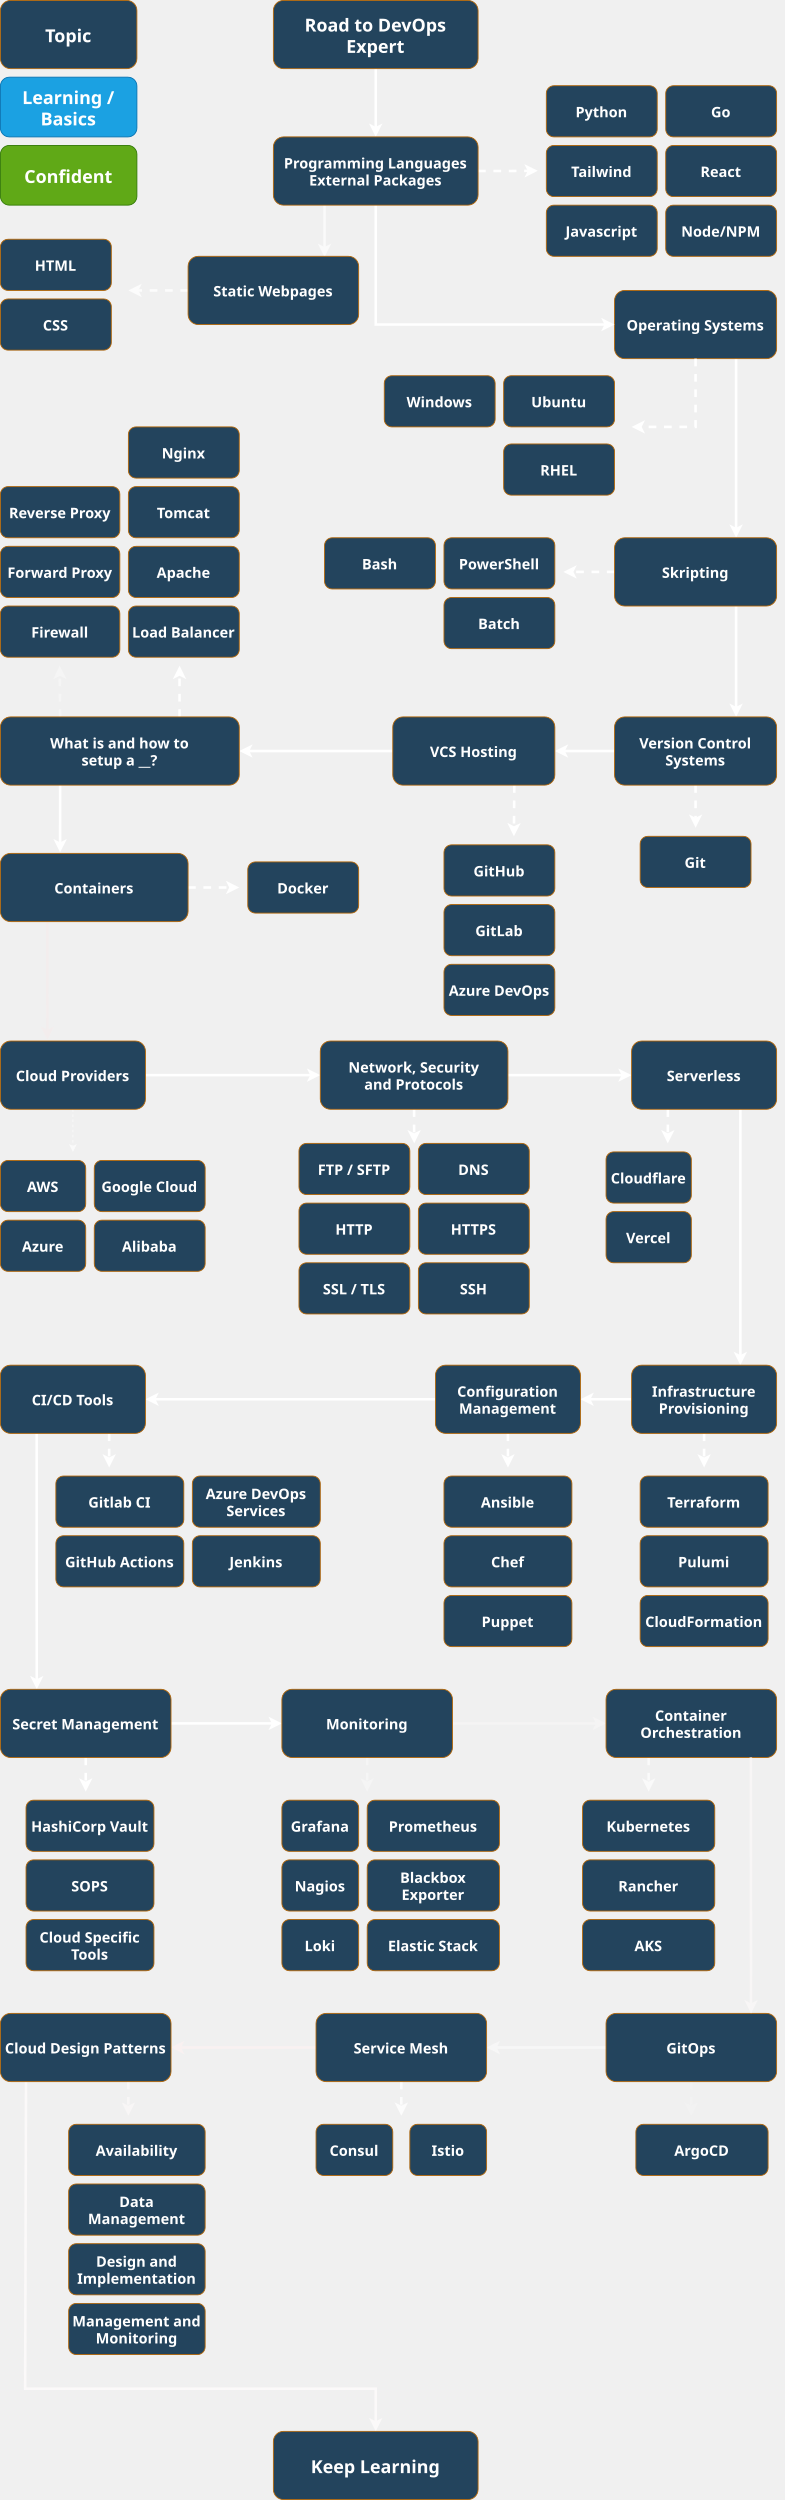
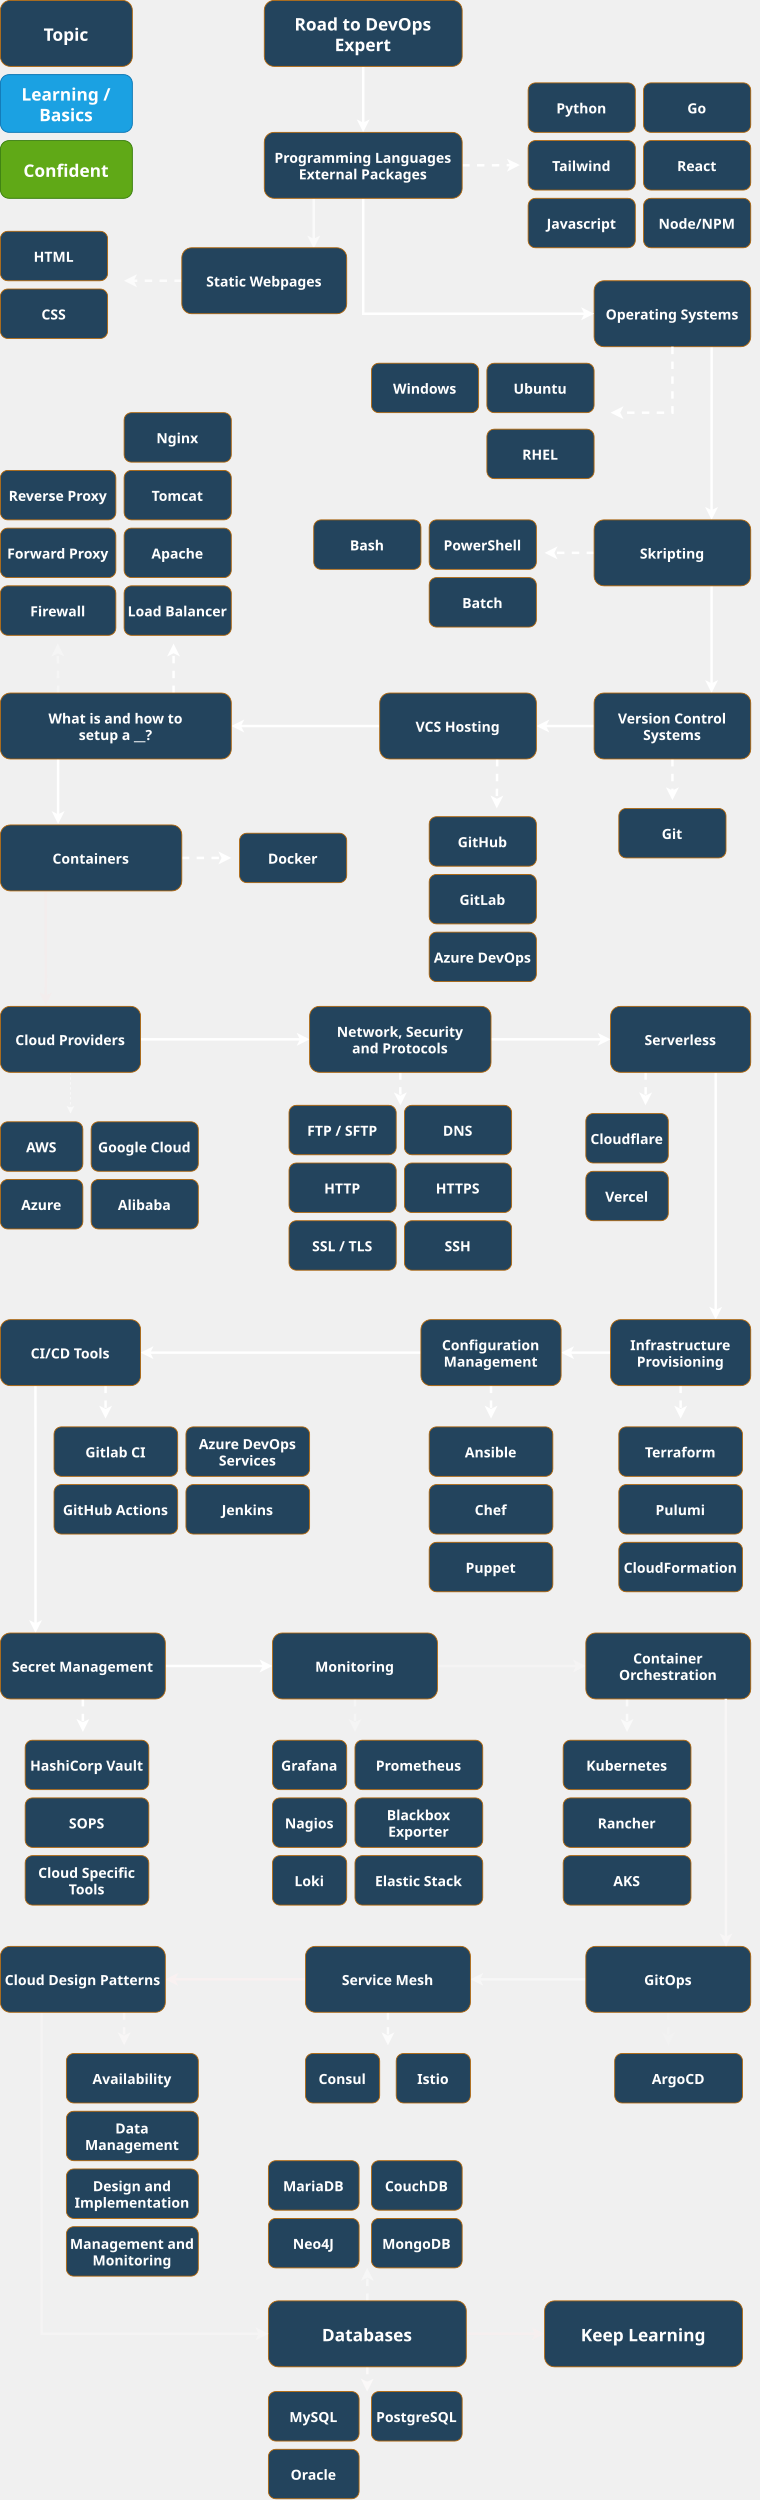
- <svg xmlns="http://www.w3.org/2000/svg" version="1.1" width="920px" height="2931px" viewBox="-0.5 -0.5 920 2931">
+ <svg xmlns="http://www.w3.org/2000/svg" version="1.1" width="921px" height="3032px" viewBox="-0.5 -0.5 921 3032">
  <defs />
  <g>
    <path d="M 440 80 L 440 149.9" fill="none" stroke="#ffffff" stroke-width="3" stroke-miterlimit="10" pointer-events="stroke" />
    <path d="M 440 156.65 L 435.5 147.65 L 440 149.9 L 444.5 147.65 Z" fill="#ffffff" stroke="#ffffff" stroke-width="3" stroke-miterlimit="10" pointer-events="all" />
    <rect x="320" y="0" width="240" height="80" rx="12" ry="12" fill="#23445d" stroke="#b46504" pointer-events="all" />
    <g fill="#FFFFFF" font-family="Tahoma" font-weight="bold" text-anchor="middle" font-size="21px">
      <text x="439.5" y="36.5"> Road to DevOps </text>
      <text x="439.5" y="61.5">Expert</text>
    </g>
-     <path d="M 910 380 L 862.5 380 L 862.5 619.9" fill="none" stroke="#ffffff" stroke-width="3" stroke-miterlimit="10" pointer-events="stroke" />
+     <path d="M 910 380 L 862.56 380 L 862.5 619.9" fill="none" stroke="#ffffff" stroke-width="3" stroke-miterlimit="10" pointer-events="stroke" />
    <path d="M 862.5 626.65 L 858 617.65 L 862.5 619.9 L 867 617.65 Z" fill="#ffffff" stroke="#ffffff" stroke-width="3" stroke-miterlimit="10" pointer-events="all" />
    <rect x="720" y="340" width="190" height="80" rx="12" ry="12" fill="#23445d" stroke="#b46504" pointer-events="all" />
    <g fill="#FFFFFF" font-family="Tahoma" font-weight="bold" text-anchor="middle" font-size="17px">
      <text x="814.5" y="387">Operating Systems</text>
    </g>
    <path d="M 560 200 L 595 200 L 619.9 199.78" fill="none" stroke="#ffffff" stroke-width="3" stroke-miterlimit="10" stroke-dasharray="9 9" pointer-events="stroke" />
    <path d="M 626.65 199.71 L 617.69 204.3 L 619.9 199.78 L 617.61 195.3 Z" fill="#ffffff" stroke="#ffffff" stroke-width="3" stroke-miterlimit="10" pointer-events="all" />
    <path d="M 440 240 L 440 380 L 709.9 380" fill="none" stroke="#ffffff" stroke-width="3" stroke-miterlimit="10" pointer-events="stroke" />
    <path d="M 716.65 380 L 707.65 384.5 L 709.9 380 L 707.65 375.5 Z" fill="#ffffff" stroke="#ffffff" stroke-width="3" stroke-miterlimit="10" pointer-events="all" />
    <path d="M 380 240 L 380 290.78" fill="none" stroke="#fafafa" stroke-width="3" stroke-miterlimit="10" pointer-events="stroke" />
    <path d="M 380 297.53 L 375.5 288.53 L 380 290.78 L 384.5 288.53 Z" fill="#fafafa" stroke="#fafafa" stroke-width="3" stroke-miterlimit="10" pointer-events="all" />
    <rect x="320" y="160" width="240" height="80" rx="12" ry="12" fill="#23445d" stroke="#b46504" pointer-events="all" />
    <g fill="#FFFFFF" font-family="Tahoma" font-weight="bold" text-anchor="middle" font-size="17px">
      <text x="439.5" y="197">Programming Languages </text>
      <text x="439.5" y="217"> External Packages</text>
    </g>
    <rect x="640" y="100" width="130" height="60" rx="9" ry="9" fill="#23445d" stroke="#b46504" pointer-events="all" />
    <g fill="#ffffff" font-family="Tahoma" font-weight="bold" text-anchor="middle" font-size="17px">
      <text x="704.5" y="137">Python</text>
    </g>
    <rect x="780" y="100" width="130" height="60" rx="9" ry="9" fill="#23445d" stroke="#b46504" pointer-events="all" />
    <g fill="#ffffff" font-family="Tahoma" font-weight="bold" text-anchor="middle" font-size="17px">
      <text x="844.5" y="137">Go</text>
    </g>
    <rect x="640" y="170" width="130" height="60" rx="9" ry="9" fill="#23445d" stroke="#b46504" pointer-events="all" />
    <g fill="#ffffff" font-family="Tahoma" font-weight="bold" text-anchor="middle" font-size="17px">
      <text x="704.5" y="207">Tailwind</text>
    </g>
    <rect x="780" y="170" width="130" height="60" rx="9" ry="9" fill="#23445d" stroke="#b46504" pointer-events="all" />
    <g fill="#ffffff" font-family="Tahoma" font-weight="bold" text-anchor="middle" font-size="17px">
      <text x="844.5" y="207">React</text>
    </g>
    <rect x="640" y="240" width="130" height="60" rx="9" ry="9" fill="#23445d" stroke="#b46504" pointer-events="all" />
    <g fill="#ffffff" font-family="Tahoma" font-weight="bold" text-anchor="middle" font-size="17px">
      <text x="704.5" y="277">Javascript</text>
    </g>
    <rect x="780" y="240" width="130" height="60" rx="9" ry="9" fill="#23445d" stroke="#b46504" pointer-events="all" />
    <g fill="#ffffff" font-family="Tahoma" font-weight="bold" text-anchor="middle" font-size="17px">
      <text x="844.5" y="277">Node/NPM</text>
    </g>
    <rect x="450" y="440" width="130" height="60" rx="9" ry="9" fill="#23445d" stroke="#b46504" pointer-events="all" />
    <g fill="#FFFFFF" font-family="Tahoma" font-weight="bold" text-anchor="middle" font-size="17px">
      <text x="514.5" y="477">Windows</text>
    </g>
    <rect x="590" y="440" width="130" height="60" rx="9" ry="9" fill="#23445d" stroke="#b46504" pointer-events="all" />
    <g fill="#FFFFFF" font-family="Tahoma" font-weight="bold" text-anchor="middle" font-size="17px">
      <text x="654.5" y="477">Ubuntu</text>
    </g>
    <rect x="590" y="520" width="130" height="60" rx="9" ry="9" fill="#23445d" stroke="#b46504" pointer-events="all" />
    <g fill="#FFFFFF" font-family="Tahoma" font-weight="bold" text-anchor="middle" font-size="17px">
      <text x="654.5" y="557">RHEL</text>
    </g>
-     <path d="M 720 670 L 690.5 670 L 670.1 670" fill="none" stroke="#ffffff" stroke-width="3" stroke-miterlimit="10" stroke-dasharray="9 9" pointer-events="stroke" />
+     <path d="M 720 670 L 690.56 670 L 670.1 670" fill="none" stroke="#ffffff" stroke-width="3" stroke-miterlimit="10" stroke-dasharray="9 9" pointer-events="stroke" />
    <path d="M 663.35 670 L 672.35 665.5 L 670.1 670 L 672.35 674.5 Z" fill="#ffffff" stroke="#ffffff" stroke-width="3" stroke-miterlimit="10" pointer-events="all" />
    <path d="M 862.5 710 L 862.5 829.9" fill="none" stroke="#ffffff" stroke-width="3" stroke-miterlimit="10" pointer-events="stroke" />
    <path d="M 862.5 836.65 L 858 827.65 L 862.5 829.9 L 867 827.65 Z" fill="#ffffff" stroke="#ffffff" stroke-width="3" stroke-miterlimit="10" pointer-events="all" />
    <rect x="720" y="630" width="190" height="80" rx="12" ry="12" fill="#23445d" stroke="#b46504" pointer-events="all" />
    <g fill="#FFFFFF" font-family="Tahoma" font-weight="bold" text-anchor="middle" font-size="17px">
      <text x="814.5" y="677">Skripting</text>
    </g>
    <rect x="380" y="630" width="130" height="60" rx="9" ry="9" fill="#23445d" stroke="#b46504" pointer-events="all" />
    <g fill="#FFFFFF" font-family="Tahoma" font-weight="bold" text-anchor="middle" font-size="17px">
      <text x="444.5" y="667">Bash</text>
    </g>
    <rect x="520" y="630" width="130" height="60" rx="9" ry="9" fill="#23445d" stroke="#b46504" pointer-events="all" />
    <g fill="#FFFFFF" font-family="Tahoma" font-weight="bold" text-anchor="middle" font-size="17px">
      <text x="584.5" y="667">PowerShell</text>
    </g>
    <rect x="520" y="700" width="130" height="60" rx="9" ry="9" fill="#23445d" stroke="#b46504" pointer-events="all" />
    <g fill="#FFFFFF" font-family="Tahoma" font-weight="bold" text-anchor="middle" font-size="17px">
      <text x="584.5" y="737">Batch</text>
    </g>
    <path d="M 815 420 L 815 500 L 750.1 500" fill="none" stroke="#ffffff" stroke-width="3" stroke-miterlimit="10" stroke-dasharray="9 9" pointer-events="stroke" />
    <path d="M 743.35 500 L 752.35 495.5 L 750.1 500 L 752.35 504.5 Z" fill="#ffffff" stroke="#ffffff" stroke-width="3" stroke-miterlimit="10" pointer-events="all" />
    <path d="M 815 920 L 815 945 L 815 959.9" fill="none" stroke="#ffffff" stroke-width="3" stroke-miterlimit="10" stroke-dasharray="9 9" pointer-events="stroke" />
    <path d="M 815 966.65 L 810.5 957.65 L 815 959.9 L 819.5 957.65 Z" fill="#ffffff" stroke="#ffffff" stroke-width="3" stroke-miterlimit="10" pointer-events="all" />
    <path d="M 720 880 L 660.1 880" fill="none" stroke="#ffffff" stroke-width="3" stroke-miterlimit="10" pointer-events="stroke" />
    <path d="M 653.35 880 L 662.35 875.5 L 660.1 880 L 662.35 884.5 Z" fill="#ffffff" stroke="#ffffff" stroke-width="3" stroke-miterlimit="10" pointer-events="all" />
    <rect x="720" y="840" width="190" height="80" rx="12" ry="12" fill="#23445d" stroke="#b46504" pointer-events="all" />
    <g fill="#FFFFFF" font-family="Tahoma" font-weight="bold" text-anchor="middle" font-size="17px">
      <text x="814.5" y="877">Version Control </text>
      <text x="814.5" y="897">Systems</text>
    </g>
    <rect x="750" y="980" width="130" height="60" rx="9" ry="9" fill="#23445d" stroke="#b46504" pointer-events="all" />
    <g fill="#FFFFFF" font-family="Tahoma" font-weight="bold" text-anchor="middle" font-size="17px">
      <text x="814.5" y="1017">Git</text>
    </g>
    <path d="M 602.5 920 L 602.08 969.9" fill="none" stroke="#ffffff" stroke-width="3" stroke-miterlimit="10" stroke-dasharray="9 9" pointer-events="stroke" />
    <path d="M 602.03 976.65 L 597.6 967.61 L 602.08 969.9 L 606.6 967.68 Z" fill="#ffffff" stroke="#ffffff" stroke-width="3" stroke-miterlimit="10" pointer-events="all" />
    <path d="M 460 880 L 290.1 880" fill="none" stroke="#ffffff" stroke-width="3" stroke-miterlimit="10" pointer-events="stroke" />
    <path d="M 283.35 880 L 292.35 875.5 L 290.1 880 L 292.35 884.5 Z" fill="#ffffff" stroke="#ffffff" stroke-width="3" stroke-miterlimit="10" pointer-events="all" />
    <rect x="460" y="840" width="190" height="80" rx="12" ry="12" fill="#23445d" stroke="#b46504" pointer-events="all" />
    <g fill="#FFFFFF" font-family="Tahoma" font-weight="bold" text-anchor="middle" font-size="17px">
      <text x="554.5" y="887">VCS Hosting</text>
    </g>
    <rect x="520" y="990" width="130" height="60" rx="9" ry="9" fill="#23445d" stroke="#b46504" pointer-events="all" />
    <g fill="#FFFFFF" font-family="Tahoma" font-weight="bold" text-anchor="middle" font-size="17px">
      <text x="584.5" y="1027">GitHub</text>
    </g>
    <rect x="520" y="1060" width="130" height="60" rx="9" ry="9" fill="#23445d" stroke="#b46504" pointer-events="all" />
    <g fill="#FFFFFF" font-family="Tahoma" font-weight="bold" text-anchor="middle" font-size="17px">
      <text x="584.5" y="1097">GitLab</text>
    </g>
    <rect x="520" y="1130" width="130" height="60" rx="9" ry="9" fill="#23445d" stroke="#b46504" pointer-events="all" />
    <g fill="#FFFFFF" font-family="Tahoma" font-weight="bold" text-anchor="middle" font-size="17px">
      <text x="584.5" y="1167">Azure DevOps</text>
    </g>
-     <path d="M 210 840 L 210 810.5 L 210 790.1" fill="none" stroke="#ffffff" stroke-width="3" stroke-miterlimit="10" stroke-dasharray="9 9" pointer-events="stroke" />
+     <path d="M 210 840 L 210 810.56 L 210 790.1" fill="none" stroke="#ffffff" stroke-width="3" stroke-miterlimit="10" stroke-dasharray="9 9" pointer-events="stroke" />
    <path d="M 210 783.35 L 214.5 792.35 L 210 790.1 L 205.5 792.35 Z" fill="#ffffff" stroke="#ffffff" stroke-width="3" stroke-miterlimit="10" pointer-events="all" />
    <path d="M 70 920 L 69.97 988.78" fill="none" stroke="#ffffff" stroke-width="3" stroke-miterlimit="10" pointer-events="stroke" />
    <path d="M 69.96 995.53 L 65.47 986.52 L 69.97 988.78 L 74.47 986.53 Z" fill="#ffffff" stroke="#ffffff" stroke-width="3" stroke-miterlimit="10" pointer-events="all" />
    <path d="M 70 840 L 69.6 790.1" fill="none" stroke="#f5f5f5" stroke-width="3" stroke-miterlimit="10" stroke-dasharray="9 9" pointer-events="stroke" />
    <path d="M 69.55 783.35 L 74.12 792.32 L 69.6 790.1 L 65.12 792.39 Z" fill="#f5f5f5" stroke="#f5f5f5" stroke-width="3" stroke-miterlimit="10" pointer-events="all" />
    <rect x="0" y="840" width="280" height="80" rx="12" ry="12" fill="#23445d" stroke="#b46504" pointer-events="all" />
    <g fill="#FFFFFF" font-family="Tahoma" font-weight="bold" text-anchor="middle" font-size="17px">
      <text x="139.5" y="877">What is and how to </text>
      <text x="139.5" y="897">setup a __?</text>
    </g>
    <rect x="0" y="710" width="140" height="60" rx="9" ry="9" fill="#23445d" stroke="#b46504" pointer-events="all" />
    <g fill="#FFFFFF" font-family="Tahoma" font-weight="bold" text-anchor="middle" font-size="17px">
      <text x="69.5" y="747">Firewall</text>
    </g>
    <rect x="150" y="710" width="130" height="60" rx="9" ry="9" fill="#23445d" stroke="#b46504" pointer-events="all" />
    <g fill="#FFFFFF" font-family="Tahoma" font-weight="bold" text-anchor="middle" font-size="17px">
      <text x="214.5" y="747">Load Balancer</text>
    </g>
    <rect x="0" y="640" width="140" height="60" rx="9" ry="9" fill="#23445d" stroke="#b46504" pointer-events="all" />
    <g fill="#FFFFFF" font-family="Tahoma" font-weight="bold" text-anchor="middle" font-size="17px">
      <text x="69.5" y="677">Forward Proxy</text>
    </g>
    <rect x="0" y="570" width="140" height="60" rx="9" ry="9" fill="#23445d" stroke="#b46504" pointer-events="all" />
    <g fill="#FFFFFF" font-family="Tahoma" font-weight="bold" text-anchor="middle" font-size="17px">
      <text x="69.5" y="607">Reverse Proxy</text>
    </g>
    <rect x="150" y="640" width="130" height="60" rx="9" ry="9" fill="#23445d" stroke="#b46504" pointer-events="all" />
    <g fill="#FFFFFF" font-family="Tahoma" font-weight="bold" text-anchor="middle" font-size="17px">
      <text x="214.5" y="677">Apache</text>
    </g>
    <rect x="150" y="570" width="130" height="60" rx="9" ry="9" fill="#23445d" stroke="#b46504" pointer-events="all" />
    <g fill="#FFFFFF" font-family="Tahoma" font-weight="bold" text-anchor="middle" font-size="17px">
      <text x="214.5" y="607">Tomcat</text>
    </g>
    <rect x="150" y="500" width="130" height="60" rx="9" ry="9" fill="#23445d" stroke="#b46504" pointer-events="all" />
    <g fill="#FFFFFF" font-family="Tahoma" font-weight="bold" text-anchor="middle" font-size="17px">
      <text x="214.5" y="537">Nginx</text>
    </g>
    <path d="M 220 1040 L 250 1040 L 269.9 1040" fill="none" stroke="#ffffff" stroke-width="3" stroke-miterlimit="10" stroke-dasharray="9 9" pointer-events="stroke" />
    <path d="M 276.65 1040 L 267.65 1044.5 L 269.9 1040 L 267.65 1035.5 Z" fill="#ffffff" stroke="#ffffff" stroke-width="3" stroke-miterlimit="10" pointer-events="all" />
    <path d="M 55 1080 L 55 1150 L 55.07 1208.54" fill="none" stroke="#f3eded" stroke-width="3" stroke-miterlimit="10" pointer-events="stroke" />
    <path d="M 55.08 1215.29 L 50.57 1206.29 L 55.07 1208.54 L 59.57 1206.28 Z" fill="#f3eded" stroke="#f3eded" stroke-width="3" stroke-miterlimit="10" pointer-events="all" />
    <rect x="0" y="1000" width="220" height="80" rx="12" ry="12" fill="#23445d" stroke="#b46504" pointer-events="all" />
    <g fill="#FFFFFF" font-family="Tahoma" font-weight="bold" text-anchor="middle" font-size="17px">
      <text x="109.5" y="1047">Containers</text>
    </g>
    <rect x="290" y="1010" width="130" height="60" rx="9" ry="9" fill="#23445d" stroke="#b46504" pointer-events="all" />
    <g fill="#FFFFFF" font-family="Tahoma" font-weight="bold" text-anchor="middle" font-size="17px">
      <text x="354.5" y="1047">Docker</text>
    </g>
    <path d="M 170 1260 L 364.9 1260" fill="none" stroke="#ffffff" stroke-width="3" stroke-miterlimit="10" pointer-events="stroke" />
    <path d="M 371.65 1260 L 362.65 1264.5 L 364.9 1260 L 362.65 1255.5 Z" fill="#ffffff" stroke="#ffffff" stroke-width="3" stroke-miterlimit="10" pointer-events="all" />
    <path d="M 85 1300 L 85 1325 L 85 1343.63" fill="none" stroke="#fafafa" stroke-miterlimit="10" stroke-dasharray="3 3" pointer-events="stroke" />
    <path d="M 85 1348.88 L 81.5 1341.88 L 85 1343.63 L 88.5 1341.88 Z" fill="#fafafa" stroke="#fafafa" stroke-miterlimit="10" pointer-events="all" />
    <rect x="0" y="1220" width="170" height="80" rx="12" ry="12" fill="#23445d" stroke="#b46504" pointer-events="all" />
    <g fill="#FFFFFF" font-family="Tahoma" font-weight="bold" text-anchor="middle" font-size="17px">
      <text x="84.5" y="1267">Cloud Providers</text>
    </g>
    <rect x="0" y="1360" width="100" height="60" rx="9" ry="9" fill="#23445d" stroke="#b46504" pointer-events="all" />
    <g fill="#FFFFFF" font-family="Tahoma" font-weight="bold" text-anchor="middle" font-size="17px">
      <text x="49.5" y="1397">AWS</text>
    </g>
    <rect x="0" y="1430" width="100" height="60" rx="9" ry="9" fill="#23445d" stroke="#b46504" pointer-events="all" />
    <g fill="#FFFFFF" font-family="Tahoma" font-weight="bold" text-anchor="middle" font-size="17px">
      <text x="49.5" y="1467">Azure</text>
    </g>
    <rect x="110" y="1360" width="130" height="60" rx="9" ry="9" fill="#23445d" stroke="#b46504" pointer-events="all" />
    <g fill="#FFFFFF" font-family="Tahoma" font-weight="bold" text-anchor="middle" font-size="17px">
      <text x="174.5" y="1397">Google Cloud</text>
    </g>
    <rect x="110" y="1430" width="130" height="60" rx="9" ry="9" fill="#23445d" stroke="#b46504" pointer-events="all" />
    <g fill="#FFFFFF" font-family="Tahoma" font-weight="bold" text-anchor="middle" font-size="17px">
      <text x="174.5" y="1467">Alibaba</text>
    </g>
    <path d="M 485 1300 L 485 1320 L 485.06 1329.9" fill="none" stroke="#ffffff" stroke-width="3" stroke-miterlimit="10" stroke-dasharray="9 9" pointer-events="stroke" />
    <path d="M 485.11 1336.65 L 480.55 1327.68 L 485.06 1329.9 L 489.55 1327.62 Z" fill="#ffffff" stroke="#ffffff" stroke-width="3" stroke-miterlimit="10" pointer-events="all" />
    <path d="M 595 1260 L 729.9 1260" fill="none" stroke="#ffffff" stroke-width="3" stroke-miterlimit="10" pointer-events="stroke" />
    <path d="M 736.65 1260 L 727.65 1264.5 L 729.9 1260 L 727.65 1255.5 Z" fill="#ffffff" stroke="#ffffff" stroke-width="3" stroke-miterlimit="10" pointer-events="all" />
    <rect x="375" y="1220" width="220" height="80" rx="12" ry="12" fill="#23445d" stroke="#b46504" pointer-events="all" />
    <g fill="#FFFFFF" font-family="Tahoma" font-weight="bold" text-anchor="middle" font-size="17px">
      <text x="484.5" y="1257">Network, Security </text>
      <text x="484.5" y="1277">and Protocols</text>
    </g>
    <rect x="350" y="1340" width="130" height="60" rx="9" ry="9" fill="#23445d" stroke="#b46504" pointer-events="all" />
    <g fill="#FFFFFF" font-family="Tahoma" font-weight="bold" text-anchor="middle" font-size="17px">
      <text x="414.5" y="1377">FTP / SFTP</text>
    </g>
    <rect x="350" y="1410" width="130" height="60" rx="9" ry="9" fill="#23445d" stroke="#b46504" pointer-events="all" />
    <g fill="#FFFFFF" font-family="Tahoma" font-weight="bold" text-anchor="middle" font-size="17px">
      <text x="414.5" y="1447">HTTP</text>
    </g>
    <rect x="350" y="1480" width="130" height="60" rx="9" ry="9" fill="#23445d" stroke="#b46504" pointer-events="all" />
    <g fill="#FFFFFF" font-family="Tahoma" font-weight="bold" text-anchor="middle" font-size="17px">
      <text x="414.5" y="1517">SSL / TLS</text>
    </g>
    <rect x="490" y="1340" width="130" height="60" rx="9" ry="9" fill="#23445d" stroke="#b46504" pointer-events="all" />
    <g fill="#FFFFFF" font-family="Tahoma" font-weight="bold" text-anchor="middle" font-size="17px">
      <text x="554.5" y="1377">DNS</text>
    </g>
    <rect x="490" y="1410" width="130" height="60" rx="9" ry="9" fill="#23445d" stroke="#b46504" pointer-events="all" />
    <g fill="#FFFFFF" font-family="Tahoma" font-weight="bold" text-anchor="middle" font-size="17px">
      <text x="554.5" y="1447">HTTPS</text>
    </g>
    <rect x="490" y="1480" width="130" height="60" rx="9" ry="9" fill="#23445d" stroke="#b46504" pointer-events="all" />
    <g fill="#FFFFFF" font-family="Tahoma" font-weight="bold" text-anchor="middle" font-size="17px">
      <text x="554.5" y="1517">SSH</text>
    </g>
-     <path d="M 782.5 1300 L 782.5 1320 L 782.43 1329.9" fill="none" stroke="#ffffff" stroke-width="3" stroke-miterlimit="10" stroke-dasharray="9 9" pointer-events="stroke" />
-     <path d="M 782.39 1336.65 L 777.95 1327.62 L 782.43 1329.9 L 786.95 1327.68 Z" fill="#ffffff" stroke="#ffffff" stroke-width="3" stroke-miterlimit="10" pointer-events="all" />
+     <path d="M 782.5 1300 L 782.56 1320 L 782.46 1329.9" fill="none" stroke="#ffffff" stroke-width="3" stroke-miterlimit="10" stroke-dasharray="9 9" pointer-events="stroke" />
+     <path d="M 782.39 1336.65 L 777.98 1327.6 L 782.46 1329.9 L 786.98 1327.69 Z" fill="#ffffff" stroke="#ffffff" stroke-width="3" stroke-miterlimit="10" pointer-events="all" />
    <path d="M 867.5 1300 L 867.5 1589.9" fill="none" stroke="#ffffff" stroke-width="3" stroke-miterlimit="10" pointer-events="stroke" />
    <path d="M 867.5 1596.65 L 863 1587.65 L 867.5 1589.9 L 872 1587.65 Z" fill="#ffffff" stroke="#ffffff" stroke-width="3" stroke-miterlimit="10" pointer-events="all" />
    <rect x="740" y="1220" width="170" height="80" rx="12" ry="12" fill="#23445d" stroke="#b46504" pointer-events="all" />
    <g fill="#FFFFFF" font-family="Tahoma" font-weight="bold" text-anchor="middle" font-size="17px">
      <text x="824.5" y="1267">Serverless</text>
    </g>
    <rect x="710" y="1350" width="100" height="60" rx="9" ry="9" fill="#23445d" stroke="#b46504" pointer-events="all" />
    <g fill="#FFFFFF" font-family="Tahoma" font-weight="bold" text-anchor="middle" font-size="17px">
      <text x="759.5" y="1387">Cloudflare</text>
    </g>
    <rect x="710" y="1420" width="100" height="60" rx="9" ry="9" fill="#23445d" stroke="#b46504" pointer-events="all" />
    <g fill="#FFFFFF" font-family="Tahoma" font-weight="bold" text-anchor="middle" font-size="17px">
      <text x="759.5" y="1457">Vercel</text>
    </g>
    <path d="M 825 1680 L 825 1700 L 825 1709.9" fill="none" stroke="#ffffff" stroke-width="3" stroke-miterlimit="10" stroke-dasharray="9 9" pointer-events="stroke" />
    <path d="M 825 1716.65 L 820.5 1707.65 L 825 1709.9 L 829.5 1707.65 Z" fill="#ffffff" stroke="#ffffff" stroke-width="3" stroke-miterlimit="10" pointer-events="all" />
    <path d="M 740 1640 L 690.1 1640" fill="none" stroke="#ffffff" stroke-width="3" stroke-miterlimit="10" pointer-events="stroke" />
    <path d="M 683.35 1640 L 692.35 1635.5 L 690.1 1640 L 692.35 1644.5 Z" fill="#ffffff" stroke="#ffffff" stroke-width="3" stroke-miterlimit="10" pointer-events="all" />
    <rect x="740" y="1600" width="170" height="80" rx="12" ry="12" fill="#23445d" stroke="#b46504" pointer-events="all" />
    <g fill="#FFFFFF" font-family="Tahoma" font-weight="bold" text-anchor="middle" font-size="17px">
      <text x="824.5" y="1637">Infrastructure</text>
      <text x="824.5" y="1657">Provisioning</text>
    </g>
    <rect x="750" y="1730" width="150" height="60" rx="9" ry="9" fill="#23445d" stroke="#b46504" pointer-events="all" />
    <g fill="#FFFFFF" font-family="Tahoma" font-weight="bold" text-anchor="middle" font-size="17px">
      <text x="824.5" y="1767">Terraform</text>
    </g>
    <rect x="750" y="1800" width="150" height="60" rx="9" ry="9" fill="#23445d" stroke="#b46504" pointer-events="all" />
    <g fill="#FFFFFF" font-family="Tahoma" font-weight="bold" text-anchor="middle" font-size="17px">
      <text x="824.5" y="1837">Pulumi</text>
    </g>
    <rect x="750" y="1870" width="150" height="60" rx="9" ry="9" fill="#23445d" stroke="#b46504" pointer-events="all" />
    <g fill="#FFFFFF" font-family="Tahoma" font-weight="bold" text-anchor="middle" font-size="17px">
      <text x="824.5" y="1907">CloudFormation</text>
    </g>
    <path d="M 595 1680 L 595 1700 L 595 1709.9" fill="none" stroke="#ffffff" stroke-width="3" stroke-miterlimit="10" stroke-dasharray="9 9" pointer-events="stroke" />
    <path d="M 595 1716.65 L 590.5 1707.65 L 595 1709.9 L 599.5 1707.65 Z" fill="#ffffff" stroke="#ffffff" stroke-width="3" stroke-miterlimit="10" pointer-events="all" />
    <path d="M 510 1640 L 180.1 1640" fill="none" stroke="#ffffff" stroke-width="3" stroke-miterlimit="10" pointer-events="stroke" />
    <path d="M 173.35 1640 L 182.35 1635.5 L 180.1 1640 L 182.35 1644.5 Z" fill="#ffffff" stroke="#ffffff" stroke-width="3" stroke-miterlimit="10" pointer-events="all" />
    <rect x="510" y="1600" width="170" height="80" rx="12" ry="12" fill="#23445d" stroke="#b46504" pointer-events="all" />
    <g fill="#FFFFFF" font-family="Tahoma" font-weight="bold" text-anchor="middle" font-size="17px">
      <text x="594.5" y="1637">Configuration</text>
      <text x="594.5" y="1657">Management</text>
    </g>
    <rect x="520" y="1730" width="150" height="60" rx="9" ry="9" fill="#23445d" stroke="#b46504" pointer-events="all" />
    <g fill="#FFFFFF" font-family="Tahoma" font-weight="bold" text-anchor="middle" font-size="17px">
      <text x="594.5" y="1767">Ansible</text>
    </g>
    <rect x="520" y="1800" width="150" height="60" rx="9" ry="9" fill="#23445d" stroke="#b46504" pointer-events="all" />
    <g fill="#FFFFFF" font-family="Tahoma" font-weight="bold" text-anchor="middle" font-size="17px">
      <text x="594.5" y="1837">Chef</text>
    </g>
    <rect x="520" y="1870" width="150" height="60" rx="9" ry="9" fill="#23445d" stroke="#b46504" pointer-events="all" />
    <g fill="#FFFFFF" font-family="Tahoma" font-weight="bold" text-anchor="middle" font-size="17px">
      <text x="594.5" y="1907">Puppet</text>
    </g>
-     <path d="M 42.5 1680 L 42.5 1830 L 42.59 1969.9" fill="none" stroke="#ffffff" stroke-width="3" stroke-miterlimit="10" pointer-events="stroke" />
-     <path d="M 42.6 1976.65 L 38.09 1967.65 L 42.59 1969.9 L 47.09 1967.64 Z" fill="#ffffff" stroke="#ffffff" stroke-width="3" stroke-miterlimit="10" pointer-events="all" />
-     <path d="M 127.5 1680 L 127.5 1700 L 127.5 1709.9" fill="none" stroke="#ffffff" stroke-width="3" stroke-miterlimit="10" stroke-dasharray="9 9" pointer-events="stroke" />
-     <path d="M 127.5 1716.65 L 123 1707.65 L 127.5 1709.9 L 132 1707.65 Z" fill="#ffffff" stroke="#ffffff" stroke-width="3" stroke-miterlimit="10" pointer-events="all" />
+     <path d="M 42.5 1680 L 42.56 1830 L 42.6 1969.9" fill="none" stroke="#ffffff" stroke-width="3" stroke-miterlimit="10" pointer-events="stroke" />
+     <path d="M 42.6 1976.65 L 38.1 1967.65 L 42.6 1969.9 L 47.1 1967.64 Z" fill="#ffffff" stroke="#ffffff" stroke-width="3" stroke-miterlimit="10" pointer-events="all" />
+     <path d="M 127.5 1680 L 127.56 1700 L 127.53 1709.9" fill="none" stroke="#ffffff" stroke-width="3" stroke-miterlimit="10" stroke-dasharray="9 9" pointer-events="stroke" />
+     <path d="M 127.51 1716.65 L 123.03 1707.63 L 127.53 1709.9 L 132.03 1707.66 Z" fill="#ffffff" stroke="#ffffff" stroke-width="3" stroke-miterlimit="10" pointer-events="all" />
    <rect x="0" y="1600" width="170" height="80" rx="12" ry="12" fill="#23445d" stroke="#b46504" pointer-events="all" />
    <g fill="#FFFFFF" font-family="Tahoma" font-weight="bold" text-anchor="middle" font-size="17px">
      <text x="84.5" y="1647">CI/CD Tools</text>
    </g>
    <rect x="65" y="1730" width="150" height="60" rx="9" ry="9" fill="#23445d" stroke="#b46504" pointer-events="all" />
    <g fill="#FFFFFF" font-family="Tahoma" font-weight="bold" text-anchor="middle" font-size="17px">
      <text x="139.5" y="1767">Gitlab CI</text>
    </g>
    <rect x="65" y="1800" width="150" height="60" rx="9" ry="9" fill="#23445d" stroke="#b46504" pointer-events="all" />
    <g fill="#FFFFFF" font-family="Tahoma" font-weight="bold" text-anchor="middle" font-size="17px">
      <text x="139.5" y="1837">GitHub Actions</text>
    </g>
    <rect x="225" y="1800" width="150" height="60" rx="9" ry="9" fill="#23445d" stroke="#b46504" pointer-events="all" />
    <g fill="#FFFFFF" font-family="Tahoma" font-weight="bold" text-anchor="middle" font-size="17px">
      <text x="299.5" y="1837">Jenkins</text>
    </g>
    <rect x="225" y="1730" width="150" height="60" rx="9" ry="9" fill="#23445d" stroke="#b46504" pointer-events="all" />
    <g fill="#FFFFFF" font-family="Tahoma" font-weight="bold" text-anchor="middle" font-size="17px">
      <text x="299.5" y="1757">Azure DevOps </text>
      <text x="299.5" y="1777">Services</text>
    </g>
    <path d="M 200 2020 L 319.9 2020" fill="none" stroke="#ffffff" stroke-width="3" stroke-miterlimit="10" pointer-events="stroke" />
    <path d="M 326.65 2020 L 317.65 2024.5 L 319.9 2020 L 317.65 2015.5 Z" fill="#ffffff" stroke="#ffffff" stroke-width="3" stroke-miterlimit="10" pointer-events="all" />
    <path d="M 100 2060 L 100 2080 L 100 2089.9" fill="none" stroke="#ffffff" stroke-width="3" stroke-miterlimit="10" stroke-dasharray="9 9" pointer-events="stroke" />
    <path d="M 100 2096.65 L 95.5 2087.65 L 100 2089.9 L 104.5 2087.65 Z" fill="#ffffff" stroke="#ffffff" stroke-width="3" stroke-miterlimit="10" pointer-events="all" />
    <rect x="0" y="1980" width="200" height="80" rx="12" ry="12" fill="#23445d" stroke="#b46504" pointer-events="all" />
    <g fill="#FFFFFF" font-family="Tahoma" font-weight="bold" text-anchor="middle" font-size="17px">
      <text x="99.5" y="2027">Secret Management</text>
    </g>
    <rect x="30" y="2180" width="150" height="60" rx="9" ry="9" fill="#23445d" stroke="#b46504" pointer-events="all" />
    <g fill="#FFFFFF" font-family="Tahoma" font-weight="bold" text-anchor="middle" font-size="17px">
      <text x="104.5" y="2217">SOPS</text>
    </g>
    <rect x="30" y="2110" width="150" height="60" rx="9" ry="9" fill="#23445d" stroke="#b46504" pointer-events="all" />
    <g fill="#FFFFFF" font-family="Tahoma" font-weight="bold" text-anchor="middle" font-size="17px">
      <text x="104.5" y="2147">HashiCorp Vault</text>
    </g>
    <rect x="30" y="2250" width="150" height="60" rx="9" ry="9" fill="#23445d" stroke="#b46504" pointer-events="all" />
    <g fill="#FFFFFF" font-family="Tahoma" font-weight="bold" text-anchor="middle" font-size="17px">
      <text x="104.5" y="2277">Cloud Specific </text>
      <text x="104.5" y="2297">Tools</text>
    </g>
    <path d="M 430 2060 L 430 2080 L 430 2089.9" fill="none" stroke="#f5f5f5" stroke-width="3" stroke-miterlimit="10" stroke-dasharray="9 9" pointer-events="stroke" />
    <path d="M 430 2096.65 L 425.5 2087.65 L 430 2089.9 L 434.5 2087.65 Z" fill="#f5f5f5" stroke="#f5f5f5" stroke-width="3" stroke-miterlimit="10" pointer-events="all" />
    <path d="M 530 2020 L 699.9 2020" fill="none" stroke="#f5f4f4" stroke-width="3" stroke-miterlimit="10" pointer-events="stroke" />
    <path d="M 706.65 2020 L 697.65 2024.5 L 699.9 2020 L 697.65 2015.5 Z" fill="#f5f4f4" stroke="#f5f4f4" stroke-width="3" stroke-miterlimit="10" pointer-events="all" />
    <rect x="330" y="1980" width="200" height="80" rx="12" ry="12" fill="#23445d" stroke="#b46504" pointer-events="all" />
    <g fill="#FFFFFF" font-family="Tahoma" font-weight="bold" text-anchor="middle" font-size="17px">
      <text x="429.5" y="2027">Monitoring</text>
    </g>
    <rect x="0" y="0" width="160" height="80" rx="12" ry="12" fill="#23445d" stroke="#b46504" pointer-events="all" />
    <g fill="#ffffff" font-family="Tahoma" font-weight="bold" text-anchor="middle" font-size="21px">
      <text x="79.5" y="49">Topic</text>
    </g>
    <rect x="0" y="170" width="160" height="70" rx="10.5" ry="10.5" fill="#60a917" stroke="#2d7600" pointer-events="all" />
    <g fill="#ffffff" font-family="Tahoma" font-weight="bold" text-anchor="middle" font-size="21px">
      <text x="79.5" y="214">Confident</text>
    </g>
    <rect x="0" y="90" width="160" height="70" rx="10.5" ry="10.5" fill="#1ba1e2" stroke="#006eaf" pointer-events="all" />
    <g fill="#ffffff" font-family="Tahoma" font-weight="bold" text-anchor="middle" font-size="21px">
      <text x="79.5" y="121.5">Learning / </text>
      <text x="79.5" y="146.5">Basics </text>
    </g>
-     <path d="M 220 340 L 185.5 340 L 160.1 340" fill="none" stroke="#fcfcfc" stroke-width="3" stroke-miterlimit="10" stroke-dasharray="9 9" pointer-events="stroke" />
+     <path d="M 220 340 L 185.56 340 L 160.1 340" fill="none" stroke="#fcfcfc" stroke-width="3" stroke-miterlimit="10" stroke-dasharray="9 9" pointer-events="stroke" />
    <path d="M 153.35 340 L 162.35 335.5 L 160.1 340 L 162.35 344.5 Z" fill="#fcfcfc" stroke="#fcfcfc" stroke-width="3" stroke-miterlimit="10" pointer-events="all" />
    <rect x="220" y="300" width="200" height="80" rx="12" ry="12" fill="#23445d" stroke="#b46504" pointer-events="all" />
    <g fill="#FFFFFF" font-family="Tahoma" font-weight="bold" text-anchor="middle" font-size="17px">
      <text x="319.5" y="347">Static Webpages</text>
    </g>
    <rect x="0" y="280" width="130" height="60" rx="9" ry="9" fill="#23445d" stroke="#b46504" pointer-events="all" />
    <g fill="#FFFFFF" font-family="Tahoma" font-weight="bold" text-anchor="middle" font-size="17px">
      <text x="64.5" y="317">HTML</text>
    </g>
    <rect x="0" y="350" width="130" height="60" rx="9" ry="9" fill="#23445d" stroke="#b46504" pointer-events="all" />
    <g fill="#FFFFFF" font-family="Tahoma" font-weight="bold" text-anchor="middle" font-size="17px">
      <text x="64.5" y="387">CSS</text>
    </g>
    <rect x="430" y="2110" width="155" height="60" rx="9" ry="9" fill="#23445d" stroke="#b46504" pointer-events="all" />
    <g fill="#FFFFFF" font-family="Tahoma" font-weight="bold" text-anchor="middle" font-size="17px">
      <text x="507" y="2147">Prometheus</text>
    </g>
    <rect x="330" y="2110" width="90" height="60" rx="9" ry="9" fill="#23445d" stroke="#b46504" pointer-events="all" />
    <g fill="#FFFFFF" font-family="Tahoma" font-weight="bold" text-anchor="middle" font-size="17px">
      <text x="374.5" y="2147">Grafana</text>
    </g>
    <rect x="330" y="2250" width="90" height="60" rx="9" ry="9" fill="#23445d" stroke="#b46504" pointer-events="all" />
    <g fill="#FFFFFF" font-family="Tahoma" font-weight="bold" text-anchor="middle" font-size="17px">
      <text x="374.5" y="2287">Loki</text>
    </g>
    <rect x="330" y="2180" width="90" height="60" rx="9" ry="9" fill="#23445d" stroke="#b46504" pointer-events="all" />
    <g fill="#FFFFFF" font-family="Tahoma" font-weight="bold" text-anchor="middle" font-size="17px">
      <text x="374.5" y="2217">Nagios</text>
    </g>
    <path d="M 760 2060 L 760 2080 L 760 2089.9" fill="none" stroke="#fafafa" stroke-width="3" stroke-miterlimit="10" stroke-dasharray="9 9" pointer-events="stroke" />
    <path d="M 760 2096.65 L 755.5 2087.65 L 760 2089.9 L 764.5 2087.65 Z" fill="#fafafa" stroke="#fafafa" stroke-width="3" stroke-miterlimit="10" pointer-events="all" />
    <rect x="710" y="1980" width="200" height="80" rx="12" ry="12" fill="#23445d" stroke="#b46504" pointer-events="all" />
    <g fill="#FFFFFF" font-family="Tahoma" font-weight="bold" text-anchor="middle" font-size="17px">
      <text x="809.5" y="2017">Container </text>
      <text x="809.5" y="2037">Orchestration</text>
    </g>
    <rect x="430" y="2250" width="155" height="60" rx="9" ry="9" fill="#23445d" stroke="#b46504" pointer-events="all" />
    <g fill="#FFFFFF" font-family="Tahoma" font-weight="bold" text-anchor="middle" font-size="17px">
      <text x="507" y="2287">Elastic Stack</text>
    </g>
    <rect x="430" y="2180" width="155" height="60" rx="9" ry="9" fill="#23445d" stroke="#b46504" pointer-events="all" />
    <g fill="#FFFFFF" font-family="Tahoma" font-weight="bold" text-anchor="middle" font-size="17px">
      <text x="507" y="2207">Blackbox</text>
      <text x="507" y="2227">Exporter</text>
    </g>
    <path d="M 810 2440 L 810 2460 L 810 2469.9" fill="none" stroke="#f2f2f2" stroke-width="3" stroke-miterlimit="10" stroke-dasharray="9 9" pointer-events="stroke" />
    <path d="M 810 2476.65 L 805.5 2467.65 L 810 2469.9 L 814.5 2467.65 Z" fill="#f2f2f2" stroke="#f2f2f2" stroke-width="3" stroke-miterlimit="10" pointer-events="all" />
    <path d="M 710 2400 L 580.1 2400" fill="none" stroke="#f7f7f7" stroke-width="3" stroke-miterlimit="10" pointer-events="stroke" />
    <path d="M 573.35 2400 L 582.35 2395.5 L 580.1 2400 L 582.35 2404.5 Z" fill="#f7f7f7" stroke="#f7f7f7" stroke-width="3" stroke-miterlimit="10" pointer-events="all" />
    <rect x="710" y="2360" width="200" height="80" rx="12" ry="12" fill="#23445d" stroke="#b46504" pointer-events="all" />
    <g fill="#FFFFFF" font-family="Tahoma" font-weight="bold" text-anchor="middle" font-size="17px">
      <text x="809.5" y="2407">GitOps</text>
    </g>
    <rect x="682.5" y="2110" width="155" height="60" rx="9" ry="9" fill="#23445d" stroke="#b46504" pointer-events="all" />
    <g fill="#FFFFFF" font-family="Tahoma" font-weight="bold" text-anchor="middle" font-size="17px">
      <text x="759.5" y="2147">Kubernetes</text>
    </g>
    <rect x="682.5" y="2180" width="155" height="60" rx="9" ry="9" fill="#23445d" stroke="#b46504" pointer-events="all" />
    <g fill="#FFFFFF" font-family="Tahoma" font-weight="bold" text-anchor="middle" font-size="17px">
      <text x="759.5" y="2217">Rancher</text>
    </g>
    <rect x="682.5" y="2250" width="155" height="60" rx="9" ry="9" fill="#23445d" stroke="#b46504" pointer-events="all" />
    <g fill="#FFFFFF" font-family="Tahoma" font-weight="bold" text-anchor="middle" font-size="17px">
      <text x="759.5" y="2287">AKS</text>
    </g>
    <path d="M 879.99 2349.9 L 879.8 2059.92" fill="none" stroke="#f8f6f6" stroke-width="3" stroke-miterlimit="10" pointer-events="stroke" />
    <path d="M 880 2356.65 L 875.49 2347.65 L 879.99 2349.9 L 884.49 2347.64 Z" fill="#f8f6f6" stroke="#f8f6f6" stroke-width="3" stroke-miterlimit="10" pointer-events="all" />
    <rect x="745" y="2490" width="155" height="60" rx="9" ry="9" fill="#23445d" stroke="#b46504" pointer-events="all" />
    <g fill="#FFFFFF" font-family="Tahoma" font-weight="bold" text-anchor="middle" font-size="17px">
      <text x="822" y="2527">ArgoCD</text>
    </g>
    <path d="M 470 2440 L 470 2460 L 470 2469.9" fill="none" stroke="#fcfcfc" stroke-width="3" stroke-miterlimit="10" stroke-dasharray="9 9" pointer-events="stroke" />
    <path d="M 470 2476.65 L 465.5 2467.65 L 470 2469.9 L 474.5 2467.65 Z" fill="#fcfcfc" stroke="#fcfcfc" stroke-width="3" stroke-miterlimit="10" pointer-events="all" />
    <path d="M 370 2400 L 210.1 2400" fill="none" stroke="#f9f1f1" stroke-width="3" stroke-miterlimit="10" pointer-events="stroke" />
    <path d="M 203.35 2400 L 212.35 2395.5 L 210.1 2400 L 212.35 2404.5 Z" fill="#f9f1f1" stroke="#f9f1f1" stroke-width="3" stroke-miterlimit="10" pointer-events="all" />
    <rect x="370" y="2360" width="200" height="80" rx="12" ry="12" fill="#23445d" stroke="#b46504" pointer-events="all" />
    <g fill="#FFFFFF" font-family="Tahoma" font-weight="bold" text-anchor="middle" font-size="17px">
      <text x="469.5" y="2407">Service Mesh</text>
    </g>
    <path d="M 150 2440 L 150 2460 L 150 2469.9" fill="none" stroke="#f8f6f6" stroke-width="3" stroke-miterlimit="10" stroke-dasharray="9 9" pointer-events="stroke" />
    <path d="M 150 2476.65 L 145.5 2467.65 L 150 2469.9 L 154.5 2467.65 Z" fill="#f8f6f6" stroke="#f8f6f6" stroke-width="3" stroke-miterlimit="10" pointer-events="all" />
    <rect x="370" y="2490" width="90" height="60" rx="9" ry="9" fill="#23445d" stroke="#b46504" pointer-events="all" />
    <g fill="#FFFFFF" font-family="Tahoma" font-weight="bold" text-anchor="middle" font-size="17px">
      <text x="414.5" y="2527">Consul</text>
    </g>
    <rect x="480" y="2490" width="90" height="60" rx="9" ry="9" fill="#23445d" stroke="#b46504" pointer-events="all" />
    <g fill="#FFFFFF" font-family="Tahoma" font-weight="bold" text-anchor="middle" font-size="17px">
      <text x="524.5" y="2527">Istio</text>
    </g>
    <rect x="80" y="2490" width="160" height="60" rx="9" ry="9" fill="#23445d" stroke="#b46504" pointer-events="all" />
    <g fill="#FFFFFF" font-family="Tahoma" font-weight="bold" text-anchor="middle" font-size="17px">
      <text x="159.5" y="2527">Availability</text>
    </g>
    <rect x="80" y="2560" width="160" height="60" rx="9" ry="9" fill="#23445d" stroke="#b46504" pointer-events="all" />
    <g fill="#FFFFFF" font-family="Tahoma" font-weight="bold" text-anchor="middle" font-size="17px">
      <text x="159.5" y="2587">Data </text>
      <text x="159.5" y="2607">Management</text>
    </g>
    <rect x="80" y="2630" width="160" height="60" rx="9" ry="9" fill="#23445d" stroke="#b46504" pointer-events="all" />
    <g fill="#FFFFFF" font-family="Tahoma" font-weight="bold" text-anchor="middle" font-size="17px">
      <text x="159.5" y="2657">Design and </text>
      <text x="159.5" y="2677">Implementation</text>
    </g>
    <rect x="80" y="2700" width="160" height="60" rx="9" ry="9" fill="#23445d" stroke="#b46504" pointer-events="all" />
    <g fill="#FFFFFF" font-family="Tahoma" font-weight="bold" text-anchor="middle" font-size="17px">
      <text x="159.5" y="2727">Management and</text>
      <text x="159.5" y="2747">Monitoring</text>
    </g>
-     <path d="M 30 2440 L 29 2800 L 440 2800 L 440 2839.9" fill="none" stroke="#fbf9f9" stroke-width="3" stroke-miterlimit="10" pointer-events="stroke" />
-     <path d="M 440 2846.65 L 435.5 2837.65 L 440 2839.9 L 444.5 2837.65 Z" fill="#fbf9f9" stroke="#fbf9f9" stroke-width="3" stroke-miterlimit="10" pointer-events="all" />
-     <rect x="320" y="2850" width="240" height="80" rx="12" ry="12" fill="#23445d" stroke="#b46504" pointer-events="all" />
+     <path d="M 445 2790 L 445 2770 L 444.89 2760.1" fill="none" stroke="#f7f7f7" stroke-width="3" stroke-miterlimit="10" stroke-dasharray="9 9" pointer-events="stroke" />
+     <path d="M 444.82 2753.35 L 449.41 2762.3 L 444.89 2760.1 L 440.42 2762.4 Z" fill="#f7f7f7" stroke="#f7f7f7" stroke-width="3" stroke-miterlimit="10" pointer-events="all" />
+     <path d="M 445 2870 L 444.85 2889.9" fill="none" stroke="#fbf9f9" stroke-width="3" stroke-miterlimit="10" stroke-dasharray="9 9" pointer-events="stroke" />
+     <path d="M 444.8 2896.65 L 440.37 2887.61 L 444.85 2889.9 L 449.37 2887.68 Z" fill="#fbf9f9" stroke="#fbf9f9" stroke-width="3" stroke-miterlimit="10" pointer-events="all" />
+     <path d="M 565 2830 L 649.9 2830" fill="none" stroke="#f6efef" stroke-width="3" stroke-miterlimit="10" pointer-events="stroke" />
+     <path d="M 656.65 2830 L 647.65 2834.5 L 649.9 2830 L 647.65 2825.5 Z" fill="#f6efef" stroke="#f6efef" stroke-width="3" stroke-miterlimit="10" pointer-events="all" />
+     <rect x="325" y="2790" width="240" height="80" rx="12" ry="12" fill="#23445d" stroke="#b46504" pointer-events="all" />
    <g fill="#FFFFFF" font-family="Tahoma" font-weight="bold" text-anchor="middle" font-size="21px">
-       <text x="439.5" y="2899">Keep Learning</text>
-     </g>
+       <text x="444.5" y="2839">Databases</text>
+     </g>
+     <path d="M 50 2440 L 50 2830 L 314.9 2830" fill="none" stroke="#f5f4f4" stroke-width="3" stroke-miterlimit="10" pointer-events="stroke" />
+     <path d="M 321.65 2830 L 312.65 2834.5 L 314.9 2830 L 312.65 2825.5 Z" fill="#f5f4f4" stroke="#f5f4f4" stroke-width="3" stroke-miterlimit="10" pointer-events="all" />
    <rect x="0" y="2360" width="200" height="80" rx="12" ry="12" fill="#23445d" stroke="#b46504" pointer-events="all" />
    <g fill="#FFFFFF" font-family="Tahoma" font-weight="bold" text-anchor="middle" font-size="17px">
      <text x="99.5" y="2407">Cloud Design Patterns</text>
+     </g>
+     <rect x="450" y="2900" width="110" height="60" rx="9" ry="9" fill="#23445d" stroke="#b46504" pointer-events="all" />
+     <g fill="#FFFFFF" font-family="Tahoma" font-weight="bold" text-anchor="middle" font-size="17px">
+       <text x="504.5" y="2937">PostgreSQL</text>
+     </g>
+     <rect x="450" y="2690" width="110" height="60" rx="9" ry="9" fill="#23445d" stroke="#b46504" pointer-events="all" />
+     <g fill="#FFFFFF" font-family="Tahoma" font-weight="bold" text-anchor="middle" font-size="17px">
+       <text x="504.5" y="2727">MongoDB</text>
+     </g>
+     <rect x="325" y="2900" width="110" height="60" rx="9" ry="9" fill="#23445d" stroke="#b46504" pointer-events="all" />
+     <g fill="#FFFFFF" font-family="Tahoma" font-weight="bold" text-anchor="middle" font-size="17px">
+       <text x="379.5" y="2937">MySQL</text>
+     </g>
+     <rect x="325" y="2690" width="110" height="60" rx="9" ry="9" fill="#23445d" stroke="#b46504" pointer-events="all" />
+     <g fill="#FFFFFF" font-family="Tahoma" font-weight="bold" text-anchor="middle" font-size="17px">
+       <text x="379.5" y="2727">Neo4J</text>
+     </g>
+     <rect x="450" y="2620" width="110" height="60" rx="9" ry="9" fill="#23445d" stroke="#b46504" pointer-events="all" />
+     <g fill="#FFFFFF" font-family="Tahoma" font-weight="bold" text-anchor="middle" font-size="17px">
+       <text x="504.5" y="2657">CouchDB</text>
+     </g>
+     <rect x="325" y="2620" width="110" height="60" rx="9" ry="9" fill="#23445d" stroke="#b46504" pointer-events="all" />
+     <g fill="#FFFFFF" font-family="Tahoma" font-weight="bold" text-anchor="middle" font-size="17px">
+       <text x="379.5" y="2657">MariaDB</text>
+     </g>
+     <rect x="325" y="2970" width="110" height="60" rx="9" ry="9" fill="#23445d" stroke="#b46504" pointer-events="all" />
+     <g fill="#FFFFFF" font-family="Tahoma" font-weight="bold" text-anchor="middle" font-size="17px">
+       <text x="379.5" y="3007">Oracle</text>
+     </g>
+     <rect x="660" y="2790" width="240" height="80" rx="12" ry="12" fill="#23445d" stroke="#b46504" pointer-events="all" />
+     <g fill="#FFFFFF" font-family="Tahoma" font-weight="bold" text-anchor="middle" font-size="21px">
+       <text x="779.5" y="2839">Keep Learning</text>
    </g>
  </g>
</svg>
